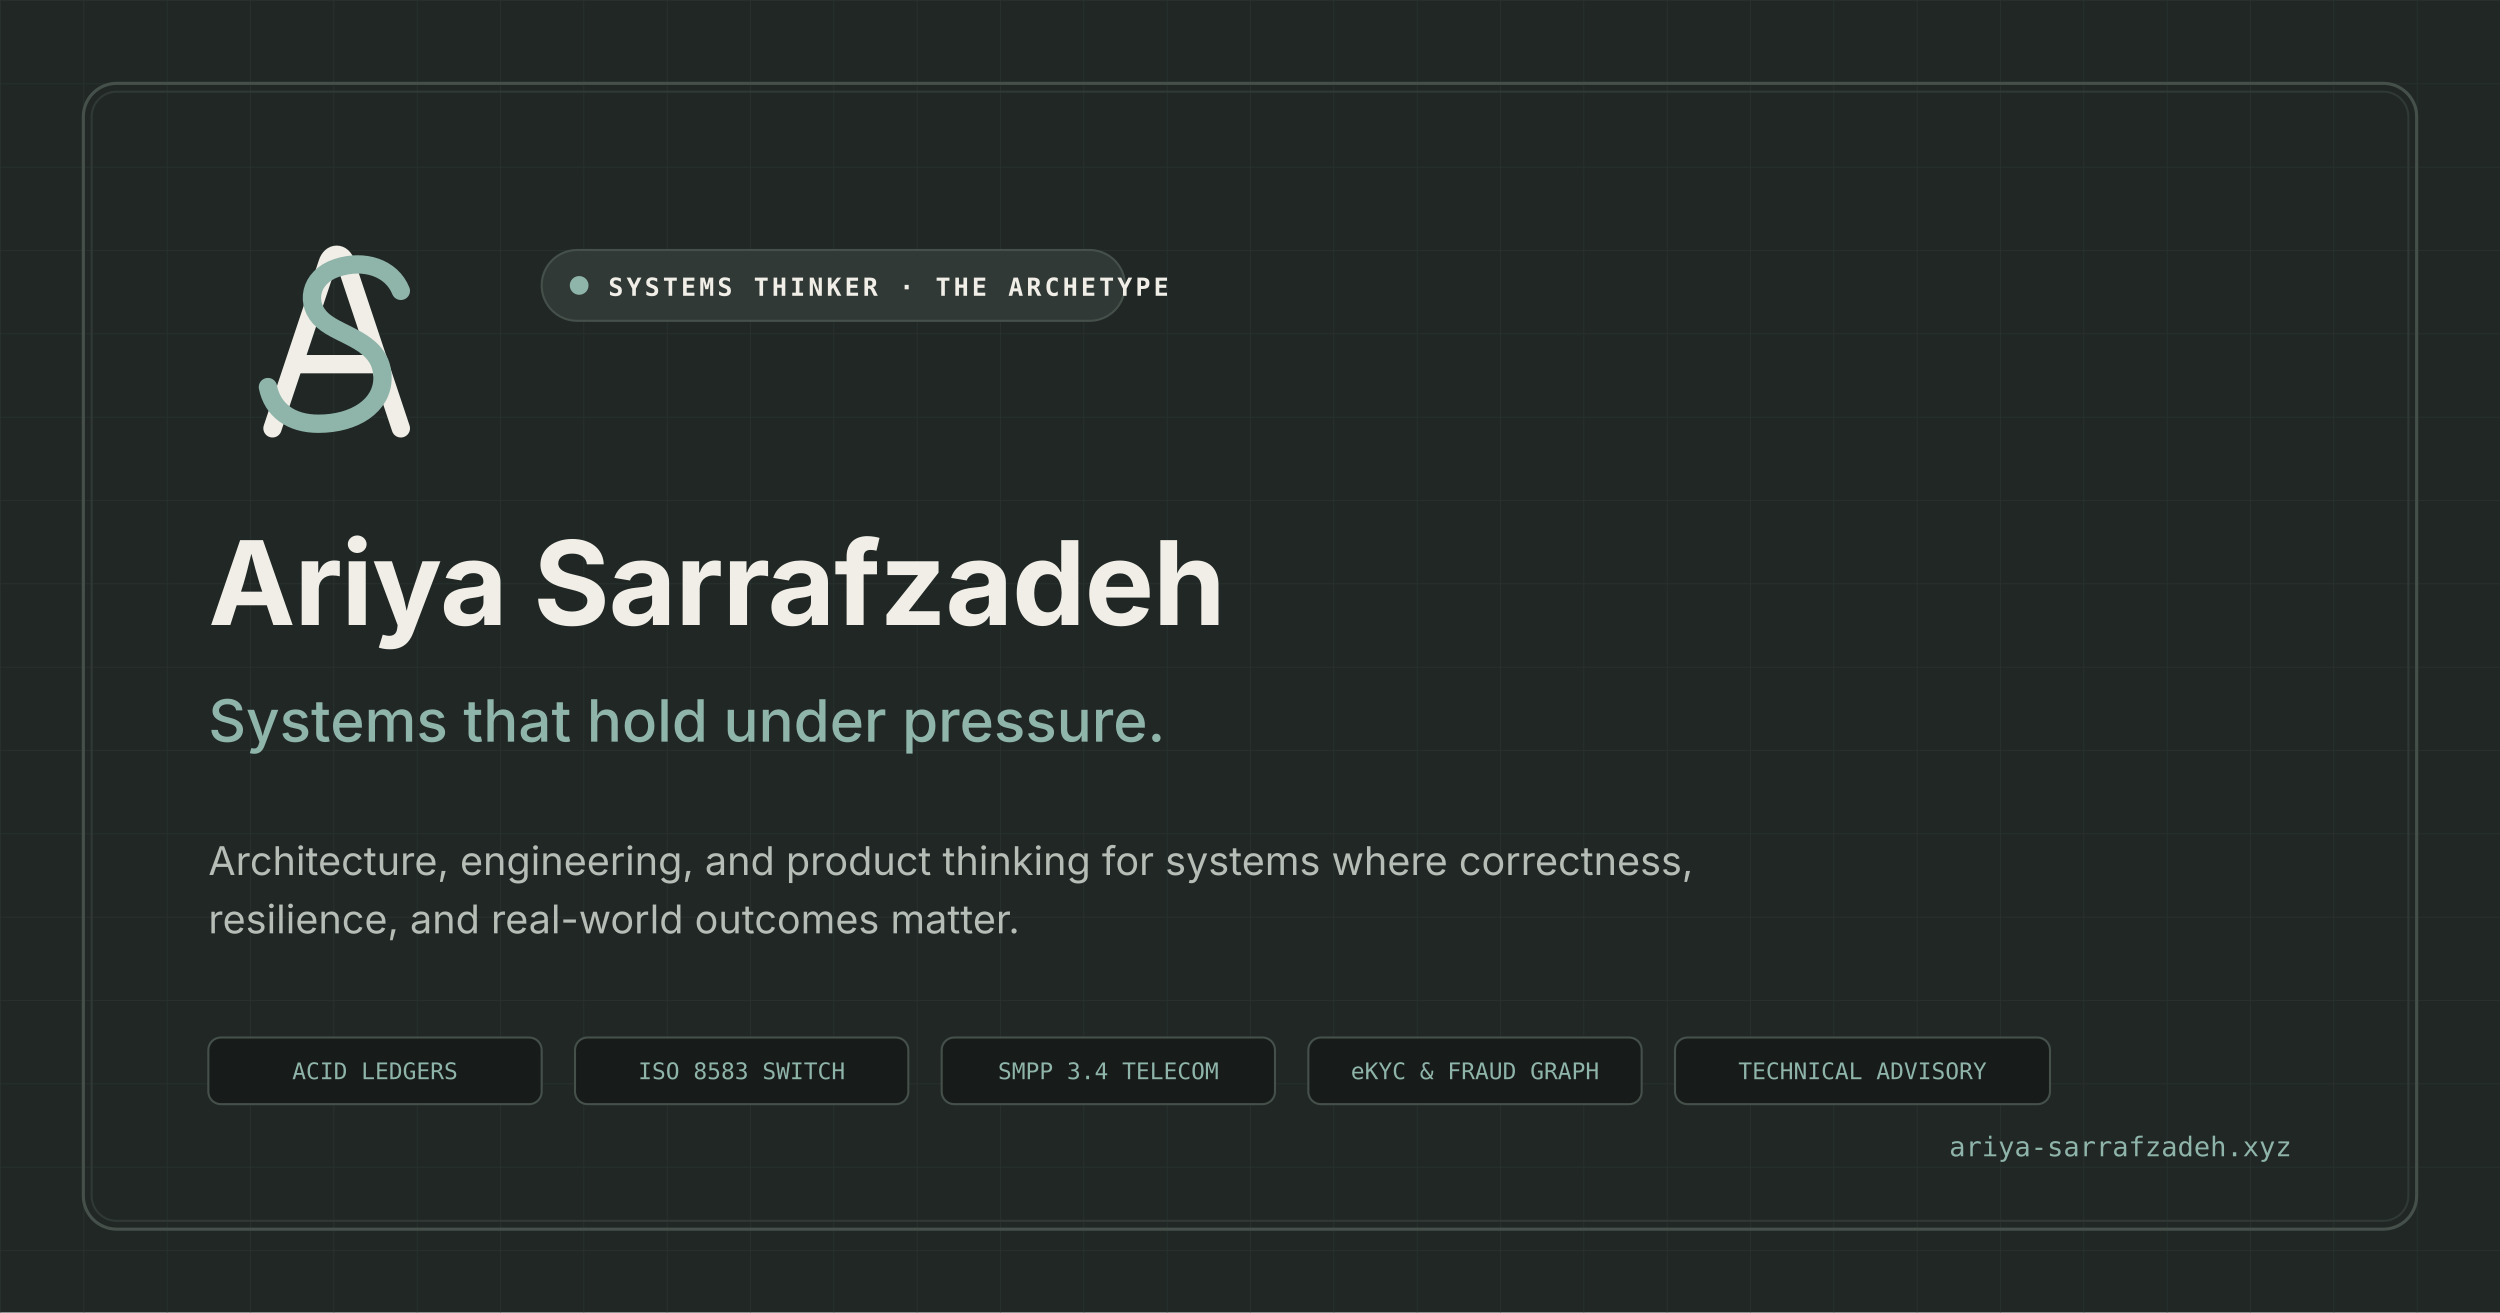
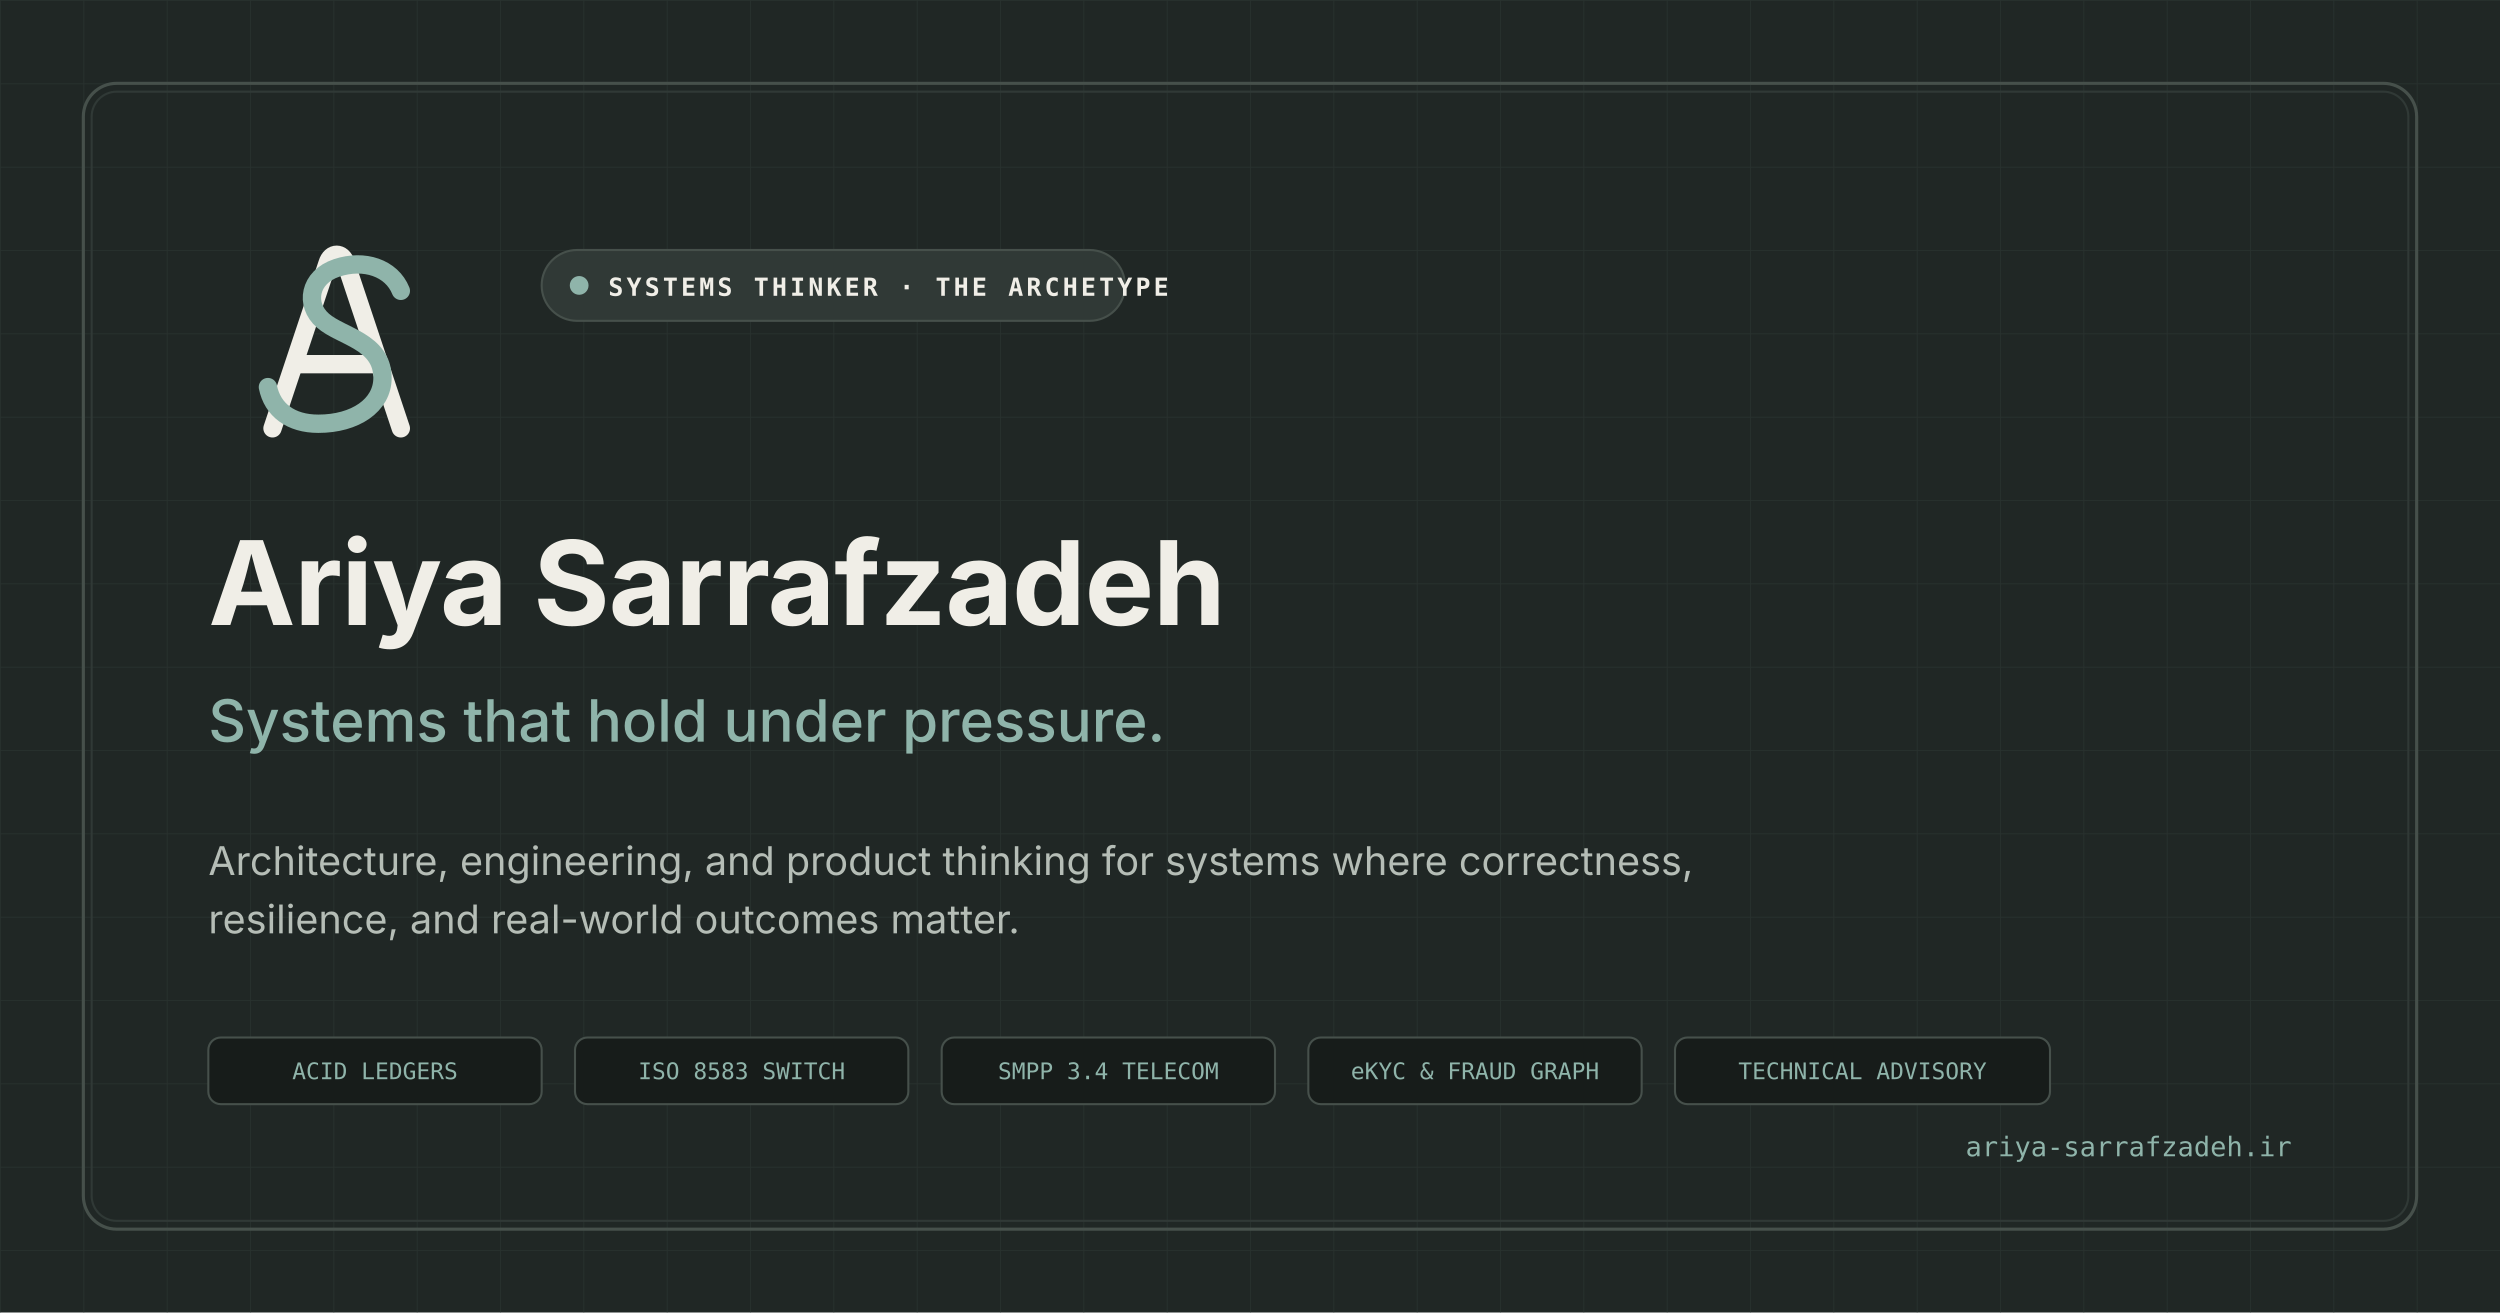
<svg xmlns="http://www.w3.org/2000/svg" viewBox="0 0 1200 630" fill="none">
  <rect width="1200" height="630" fill="#202725" />
  <defs>
    <pattern id="grid" width="40" height="40" patternUnits="userSpaceOnUse">
      <path d="M 40 0 L 0 0 0 40" fill="none" stroke="#303936" stroke-width="0.75" stroke-opacity="0.6" />
    </pattern>
  </defs>
  <rect width="1200" height="630" fill="url(#grid)" />
  <rect x="40" y="40" width="1120" height="550" rx="16" stroke="#46504B" stroke-width="1.5" fill="none" />
  <rect x="44" y="44" width="1112" height="542" rx="12" stroke="#303936" stroke-width="1" fill="none" />
  <g transform="translate(100, 100) scale(1.1)">
    <path d="M28 96 L52 24 C53.5 19 58.5 19 60 24 L84 96" stroke="#F0EEE7" stroke-width="8" stroke-linecap="round" stroke-linejoin="round" />
    <path d="M38 68 L74 68" stroke="#F0EEE7" stroke-width="8" stroke-linecap="round" stroke-linejoin="round" />
    <path d="M84 36 C80 26 68 22 56 26 C44 30 42 42 50 49 C58 56 76 58 76 74 C76 86 64 94 48 94 C36 94 28 88 26 78" stroke="#8FB4AA" stroke-width="8" stroke-linecap="round" stroke-linejoin="round" />
  </g>
  <g transform="translate(260, 120)">
    <rect width="280" height="34" rx="17" fill="#303936" stroke="#46504B" stroke-width="1" />
    <circle cx="18" cy="17" r="4.5" fill="#8FB4AA" />
    <text x="32" y="22" font-family="'IBM Plex Mono', monospace" font-size="12" font-weight="600" fill="#F0EEE7" letter-spacing="1.5">SYSTEMS THINKER · THE ARCHETYPE</text>
  </g>
  <text x="100" y="300" font-family="'IBM Plex Sans', -apple-system, sans-serif" font-size="56" font-weight="700" fill="#F0EEE7" letter-spacing="-0.5">Ariya Sarrafzadeh</text>
  <text x="100" y="356" font-family="'IBM Plex Sans', -apple-system, sans-serif" font-size="28" font-weight="500" fill="#8FB4AA">Systems that hold under pressure.</text>
  <text x="100" y="420" font-family="'IBM Plex Sans', -apple-system, sans-serif" font-size="19" font-weight="400" fill="#B5BDB6">
    <tspan x="100" dy="0">Architecture, engineering, and product thinking for systems where correctness,</tspan>
    <tspan x="100" dy="28">resilience, and real-world outcomes matter.</tspan>
  </text>
  <g transform="translate(100, 498)">
    <rect x="0" y="0" width="160" height="32" rx="6" fill="#171C1A" stroke="#46504B" stroke-width="1" />
    <text x="80" y="20" font-family="'IBM Plex Mono', monospace" font-size="11" font-weight="500" fill="#8FB4AA" text-anchor="middle">ACID LEDGERS</text>
    <rect x="176" y="0" width="160" height="32" rx="6" fill="#171C1A" stroke="#46504B" stroke-width="1" />
    <text x="256" y="20" font-family="'IBM Plex Mono', monospace" font-size="11" font-weight="500" fill="#8FB4AA" text-anchor="middle">ISO 8583 SWITCH</text>
    <rect x="352" y="0" width="160" height="32" rx="6" fill="#171C1A" stroke="#46504B" stroke-width="1" />
    <text x="432" y="20" font-family="'IBM Plex Mono', monospace" font-size="11" font-weight="500" fill="#8FB4AA" text-anchor="middle">SMPP 3.4 TELECOM</text>
    <rect x="528" y="0" width="160" height="32" rx="6" fill="#171C1A" stroke="#46504B" stroke-width="1" />
    <text x="608" y="20" font-family="'IBM Plex Mono', monospace" font-size="11" font-weight="500" fill="#8FB4AA" text-anchor="middle">eKYC &amp; FRAUD GRAPH</text>
    <rect x="704" y="0" width="180" height="32" rx="6" fill="#171C1A" stroke="#46504B" stroke-width="1" />
    <text x="794" y="20" font-family="'IBM Plex Mono', monospace" font-size="11" font-weight="500" fill="#8FB4AA" text-anchor="middle">TECHNICAL ADVISORY</text>
  </g>
-   <text x="1100" y="555" font-family="'IBM Plex Mono', monospace" font-size="13" font-weight="500" fill="#8FB4AA" text-anchor="end">ariya-sarrafzadeh.xyz</text>
+   <text x="1100" y="555" font-family="'IBM Plex Mono', monospace" font-size="13" font-weight="500" fill="#8FB4AA" text-anchor="end">ariya-sarrafzadeh.ir</text>
</svg>
